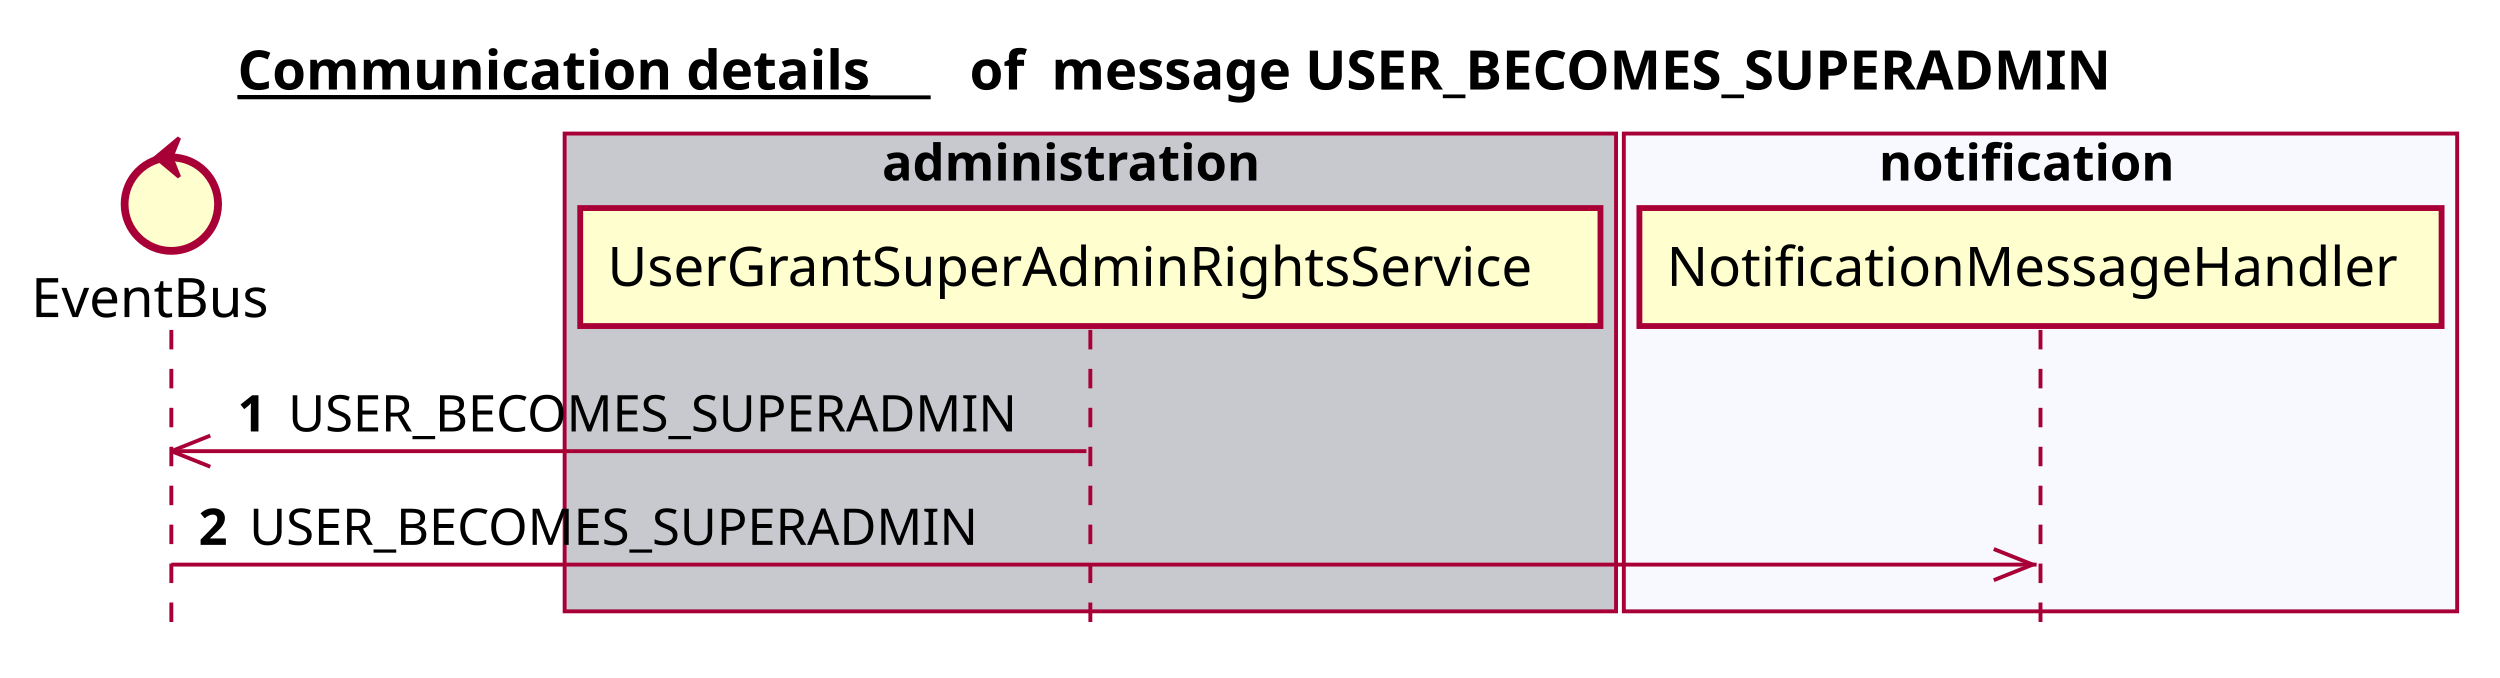
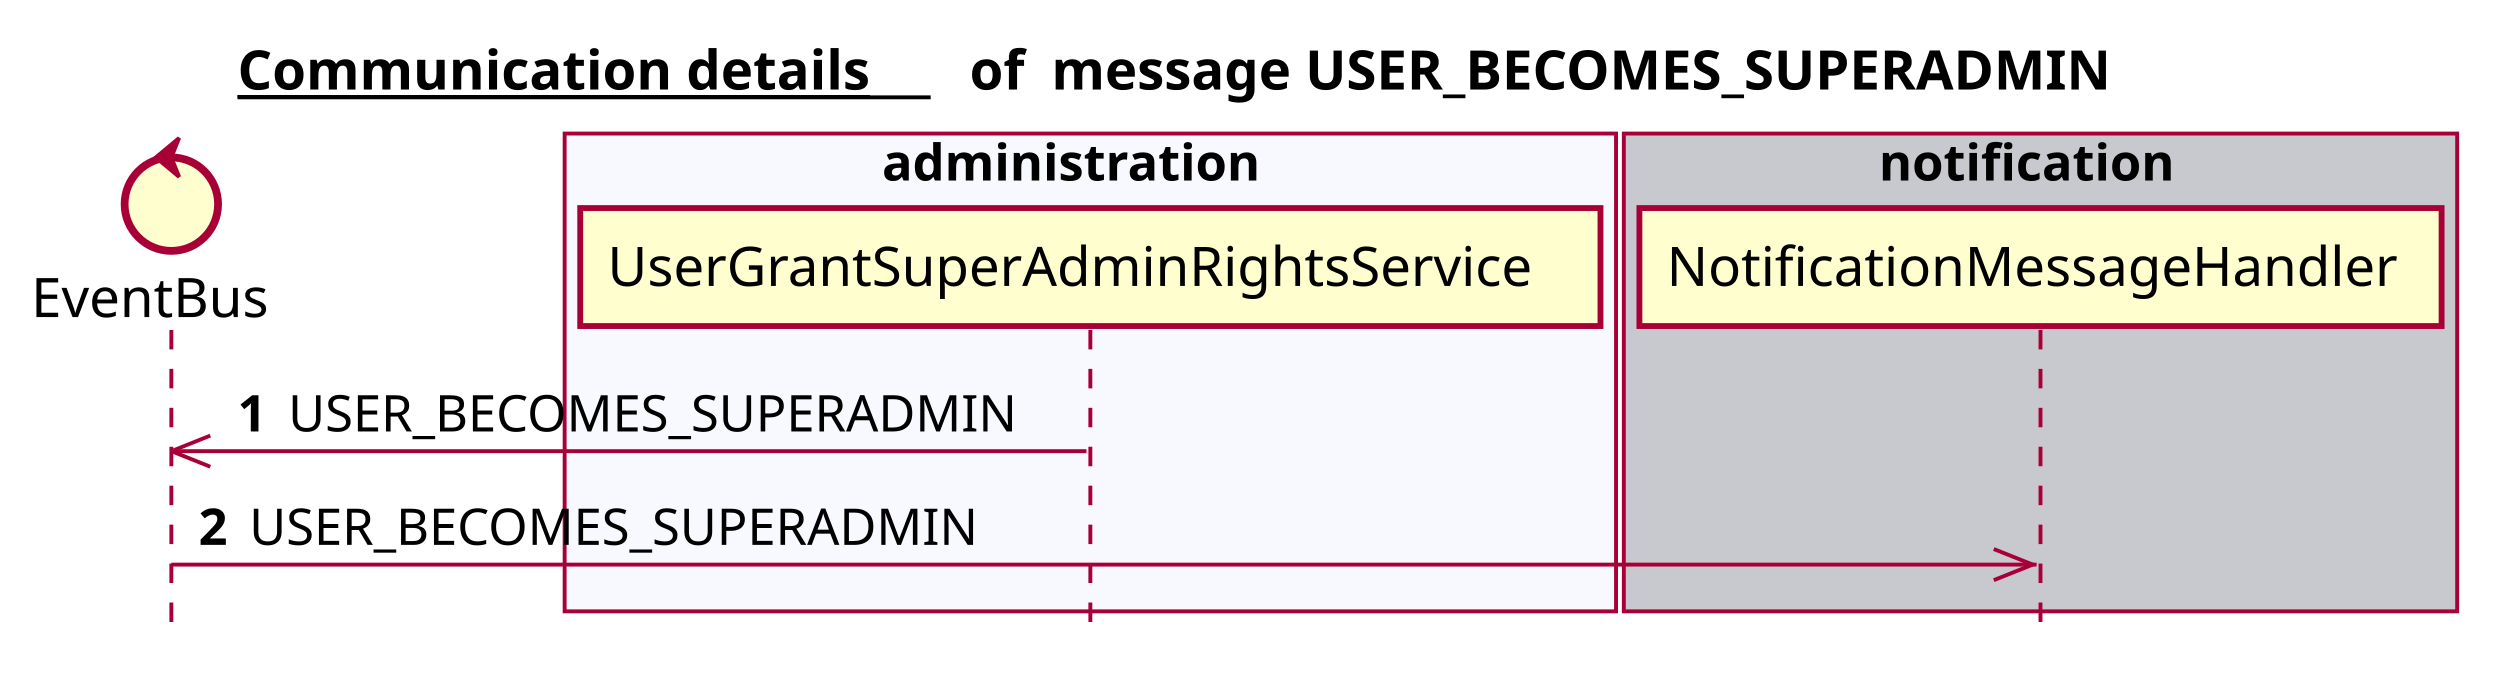
<svg xmlns="http://www.w3.org/2000/svg" contentScriptType="application/ecmascript" contentStyleType="text/css" height="174px" preserveAspectRatio="none" style="width:642px;height:174px;" version="1.1" viewBox="0 0 642 174" width="642px" zoomAndPan="magnify">
  <defs />
  <g>
    <text fill="#000000" font-family="sans-serif" font-size="14" font-weight="bold" lengthAdjust="spacingAndGlyphs" text-decoration="underline" textLength="178" x="61" y="22.995">Communication details</text>
    <line style="stroke: #000000; stroke-width: 1.0;" x1="61" x2="239" y1="24.995" y2="24.995" />
    <text fill="#000000" font-family="sans-serif" font-size="14" font-weight="bold" lengthAdjust="spacingAndGlyphs" textLength="16" x="249" y="22.995">of</text>
    <text fill="#000000" font-family="sans-serif" font-size="14" font-weight="bold" lengthAdjust="spacingAndGlyphs" textLength="304" x="270" y="22.995">message USER_BECOMES_SUPERADMIN</text>
-     <rect fill="#C8C8CF" height="122.695" style="stroke: #A80036; stroke-width: 1.0;" width="270" x="145" y="34.297" />
+     <rect fill="#F8F8FF" height="122.695" style="stroke: #A80036; stroke-width: 1.0;" width="270" x="145" y="34.297" />
    <text fill="#000000" font-family="sans-serif" font-size="13" font-weight="bold" lengthAdjust="spacingAndGlyphs" textLength="107" x="226.5" y="46.364">administration</text>
-     <rect fill="#F8F8FF" height="122.695" style="stroke: #A80036; stroke-width: 1.0;" width="214" x="417" y="34.297" />
+     <rect fill="#C8C8CF" height="122.695" style="stroke: #A80036; stroke-width: 1.0;" width="214" x="417" y="34.297" />
    <text fill="#000000" font-family="sans-serif" font-size="13" font-weight="bold" lengthAdjust="spacingAndGlyphs" textLength="83" x="482.5" y="46.364">notification</text>
    <line style="stroke: #A80036; stroke-width: 1.0; stroke-dasharray: 5.0,5.0;" x1="44" x2="44" y1="84.727" y2="162.992" />
    <line style="stroke: #A80036; stroke-width: 1.0; stroke-dasharray: 5.0,5.0;" x1="280" x2="280" y1="84.727" y2="162.992" />
    <line style="stroke: #A80036; stroke-width: 1.0; stroke-dasharray: 5.0,5.0;" x1="524" x2="524" y1="84.727" y2="162.992" />
    <text fill="#000000" font-family="sans-serif" font-size="14" lengthAdjust="spacingAndGlyphs" textLength="66" x="8" y="81.425">EventBus</text>
    <ellipse cx="44" cy="52.43" fill="#FEFECE" rx="12" ry="12" style="stroke: #A80036; stroke-width: 2.0;" />
    <polygon fill="#A80036" points="40,40.43,46,35.43,44,40.43,46,45.43,40,40.43" style="stroke: #A80036; stroke-width: 1.0;" />
    <rect fill="#FEFECE" height="30.297" style="stroke: #A80036; stroke-width: 1.5;" width="262" x="149" y="53.43" />
    <text fill="#000000" font-family="sans-serif" font-size="14" lengthAdjust="spacingAndGlyphs" textLength="248" x="156" y="73.425">UserGrantSuperAdminRightsService</text>
    <rect fill="#FEFECE" height="30.297" style="stroke: #A80036; stroke-width: 1.5;" width="206" x="421" y="53.43" />
    <text fill="#000000" font-family="sans-serif" font-size="14" lengthAdjust="spacingAndGlyphs" textLength="192" x="428" y="73.425">NotificationMessageHandler</text>
    <line style="stroke: #A80036; stroke-width: 1.0;" x1="44" x2="54" y1="115.859" y2="111.859" />
    <line style="stroke: #A80036; stroke-width: 1.0;" x1="44" x2="54" y1="115.859" y2="119.859" />
    <line style="stroke: #A80036; stroke-width: 1.0;" x1="44" x2="279" y1="115.859" y2="115.859" />
    <text fill="#000000" font-family="sans-serif" font-size="13" font-weight="bold" lengthAdjust="spacingAndGlyphs" textLength="9" x="61" y="110.793">1</text>
    <text fill="#000000" font-family="sans-serif" font-size="13" lengthAdjust="spacingAndGlyphs" textLength="199" x="74" y="110.793">USER_BECOMES_SUPERADMIN</text>
    <line style="stroke: #A80036; stroke-width: 1.0;" x1="522" x2="512" y1="144.992" y2="140.992" />
    <line style="stroke: #A80036; stroke-width: 1.0;" x1="522" x2="512" y1="144.992" y2="148.992" />
    <line style="stroke: #A80036; stroke-width: 1.0;" x1="44" x2="523" y1="144.992" y2="144.992" />
    <text fill="#000000" font-family="sans-serif" font-size="13" font-weight="bold" lengthAdjust="spacingAndGlyphs" textLength="9" x="51" y="139.926">2</text>
    <text fill="#000000" font-family="sans-serif" font-size="13" lengthAdjust="spacingAndGlyphs" textLength="199" x="64" y="139.926">USER_BECOMES_SUPERADMIN</text>
  </g>
</svg>
